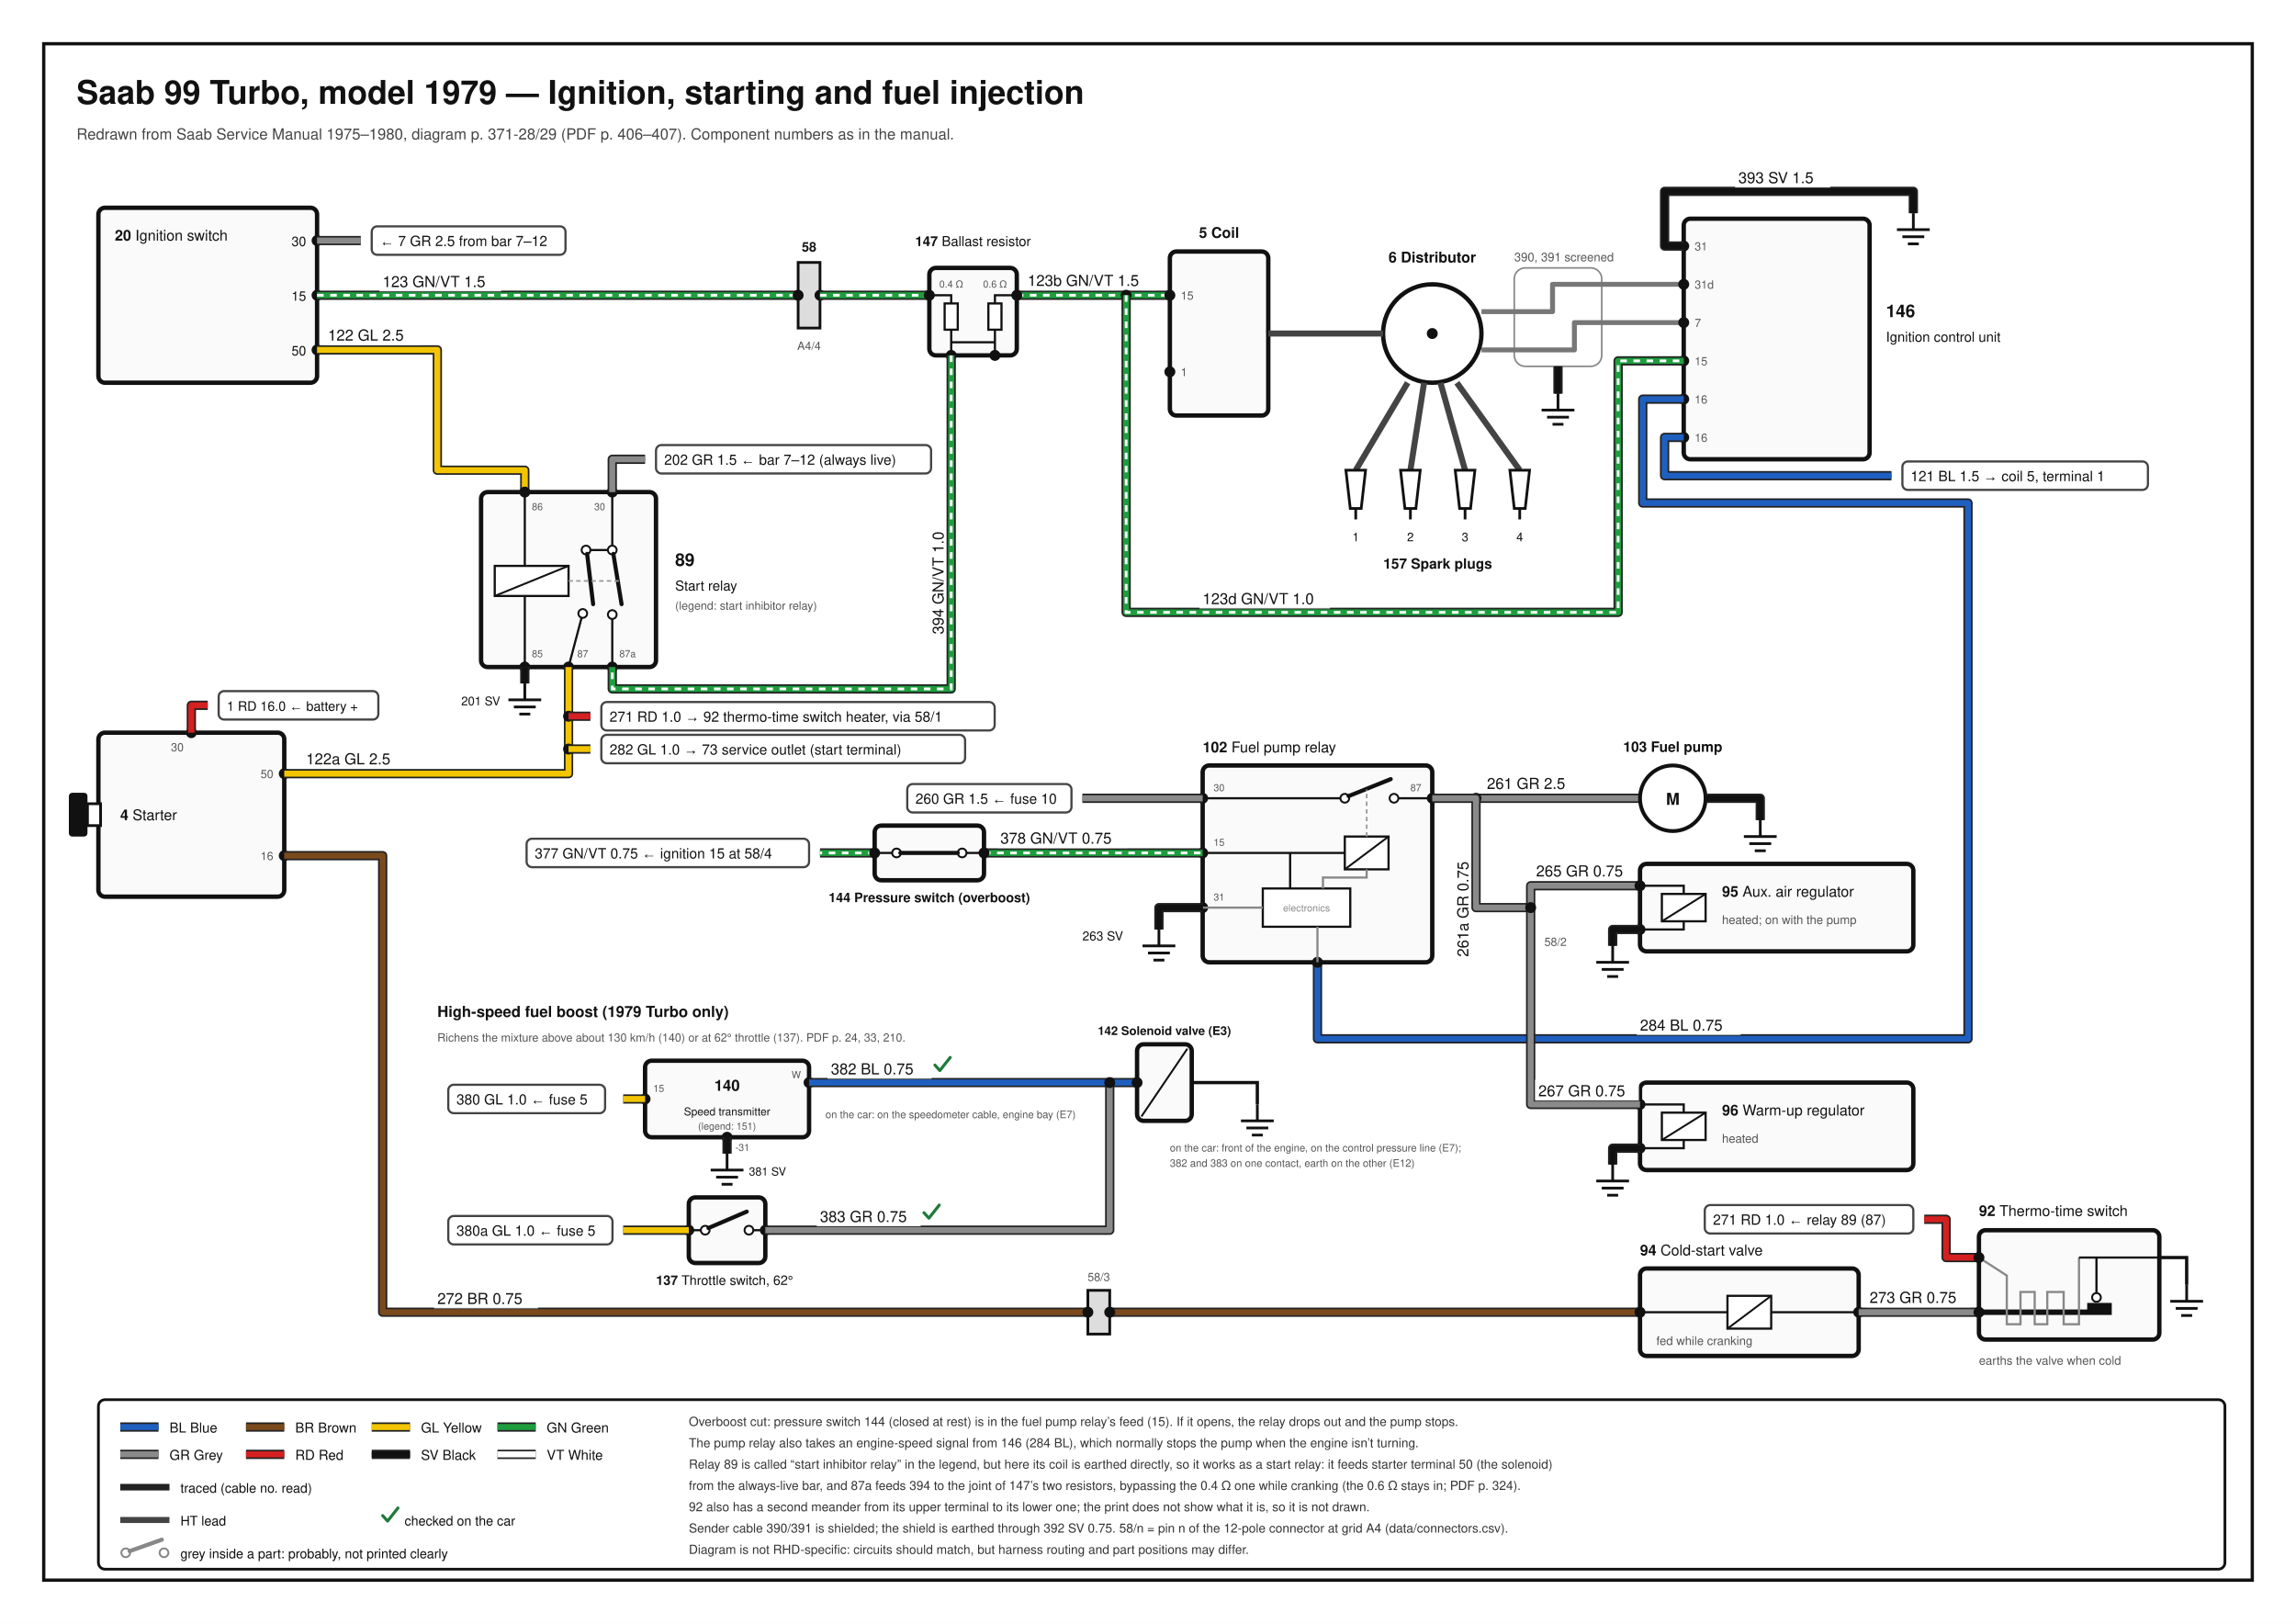
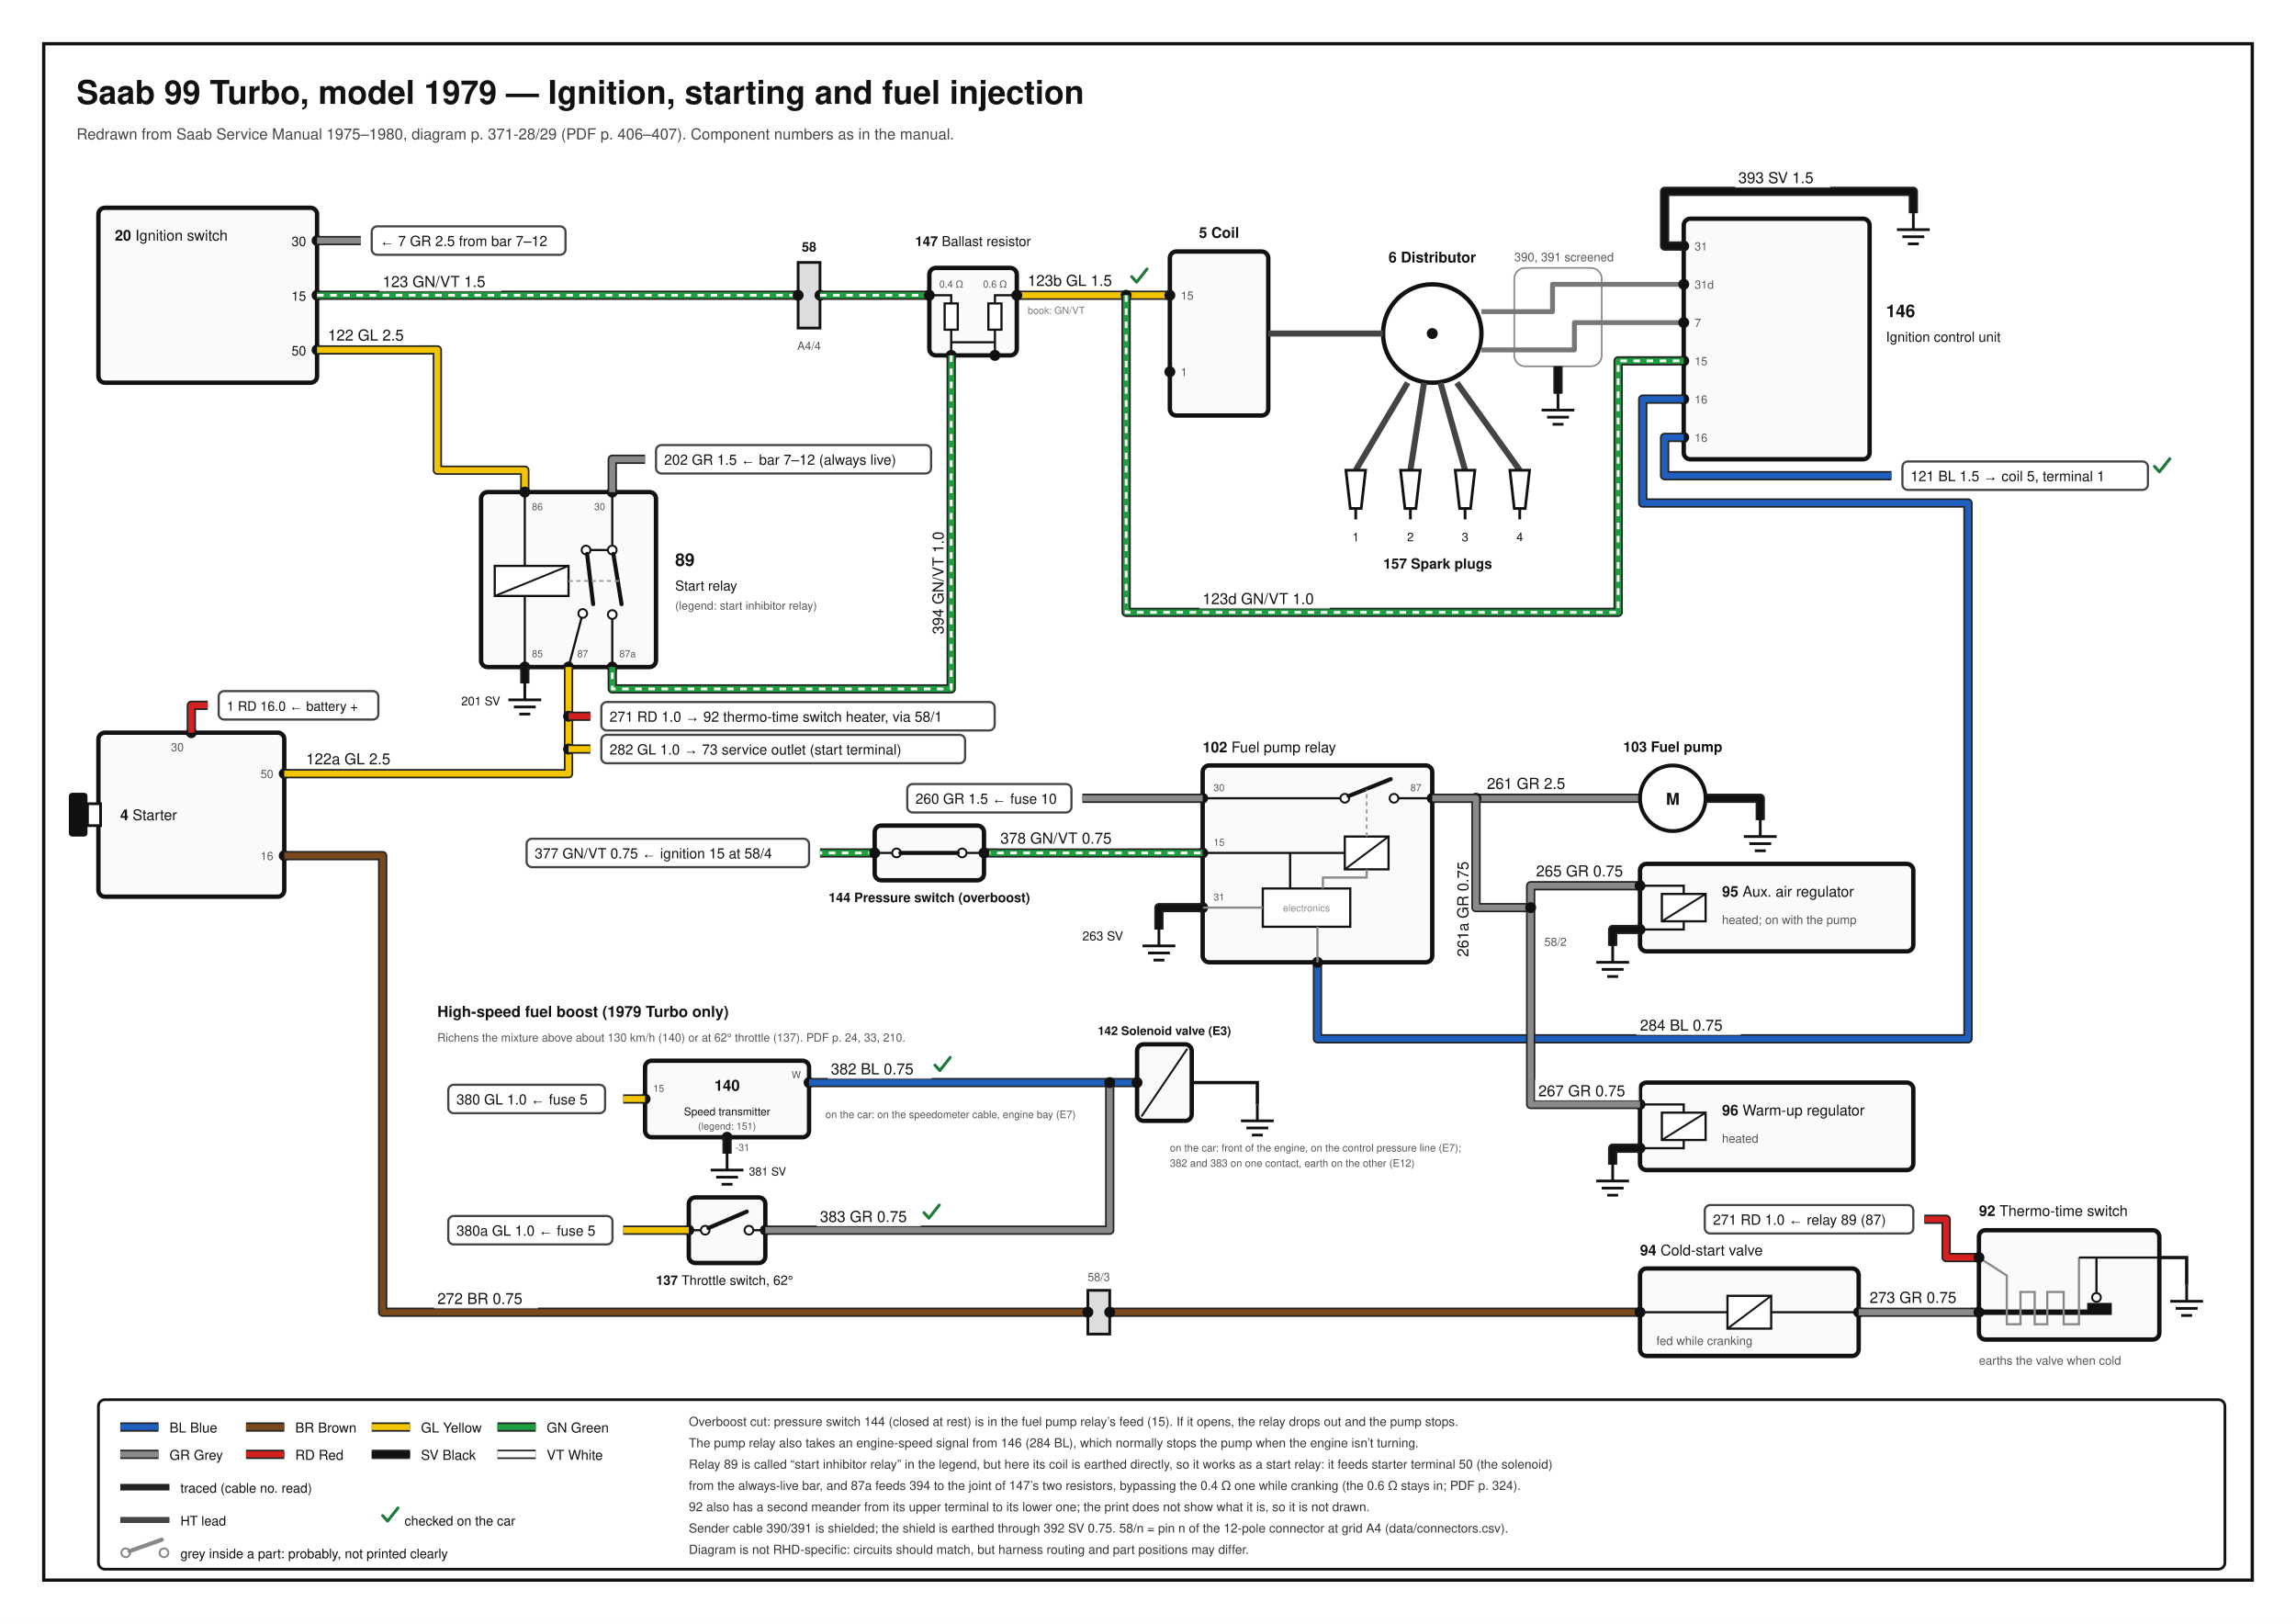
<svg xmlns="http://www.w3.org/2000/svg" width="420mm" height="297mm" viewBox="0 0 420 297" font-family="Helvetica, Arial, sans-serif">
  <rect width="420" height="297" fill="#fff" />
  <rect x="8" y="8" width="404" height="281" fill="none" stroke="#111" stroke-width=".6" />
  <text x="14" y="19" font-size="6" text-anchor="start" font-weight="bold" fill="#111">Saab 99 Turbo, model 1979 — Ignition, starting and fuel injection</text>
  <text x="14" y="25.5" font-size="2.8" text-anchor="start" font-weight="normal" fill="#444">Redrawn from Saab Service Manual 1975–1980, diagram p. 371-28/29 (PDF p. 406–407). Component numbers as in the manual.</text>
  <rect x="18" y="38" width="40" height="32" rx="1.2" fill="#fafafa" stroke="#111" stroke-width="0.8" />
  <text x="21" y="44" font-size="2.7" text-anchor="start" font-weight="normal" fill="#111">
    <tspan font-weight="bold">20</tspan> Ignition switch</text>
  <circle cx="58" cy="44" r="1.0" fill="#111" />
  <text x="56" y="45" font-size="2.4" text-anchor="end" font-weight="normal" fill="#111">30</text>
  <circle cx="58" cy="54" r="1.0" fill="#111" />
  <text x="56" y="55" font-size="2.4" text-anchor="end" font-weight="normal" fill="#111">15</text>
  <circle cx="58" cy="64" r="1.0" fill="#111" />
  <text x="56" y="65" font-size="2.4" text-anchor="end" font-weight="normal" fill="#111">50</text>
  <path d="M58,44 L66,44" fill="none" stroke="#222" stroke-width="1.7" stroke-linejoin="round" />
  <path d="M58,44 L66,44" fill="none" stroke="#8a8a8a" stroke-width="1.1" stroke-linejoin="round" />
  <rect x="68" y="41.4" width="35.448" height="5.2" rx="1" fill="#fff" stroke="#444" stroke-width=".4" />
  <text x="69.5" y="45" font-size="2.6" text-anchor="start" font-weight="normal" fill="#111">
    <tspan font-family="Arial">←</tspan> 7 GR 2.5 from bar 7–12</text>
  <path d="M58,54 L146,54" fill="none" stroke="#222" stroke-width="1.7" stroke-linejoin="round" />
  <path d="M58,54 L146,54" fill="none" stroke="#1e9e3e" stroke-width="1.1" stroke-linejoin="round" />
  <path d="M58,54 L146,54" fill="none" stroke="#ffffff" stroke-width="0.5" stroke-dasharray="1.2 1.2" />
  <rect x="69.4" y="49.5" width="22.26" height="3.8" fill="#fff" opacity=".85" />
  <text x="70" y="52.5" font-size="2.8" text-anchor="start" font-weight="normal" fill="#111">123 GN/VT 1.5</text>
  <path d="M58,64 L80,64 L80,86 L96,86 L96,90" fill="none" stroke="#222" stroke-width="1.7" stroke-linejoin="round" />
  <path d="M58,64 L80,64 L80,86 L96,86 L96,90" fill="none" stroke="#f2c500" stroke-width="1.1" stroke-linejoin="round" />
  <rect x="59.4" y="59.3" width="17.4" height="3.8" fill="#fff" opacity=".85" />
  <text x="60" y="62.3" font-size="2.8" text-anchor="start" font-weight="normal" fill="#111">122 GL 2.5</text>
  <rect x="18" y="134" width="34" height="30" rx="1.2" fill="#fafafa" stroke="#111" stroke-width="0.8" />
  <text x="22" y="150" font-size="2.7" text-anchor="start" font-weight="normal" fill="#111">
    <tspan font-weight="bold">4</tspan> Starter</text>
  <rect x="16" y="147" width="2.4" height="4" fill="#fff" stroke="#111" stroke-width=".5" />
  <rect x="12.6" y="145" width="3.4" height="8" rx=".6" fill="#111" />
  <circle cx="35" cy="134" r="1.0" fill="#111" />
  <text x="33.6" y="137.4" font-size="2.1" text-anchor="end" font-weight="normal" fill="#555">30</text>
  <circle cx="52" cy="141.5" r="1.0" fill="#111" />
  <text x="50" y="142.3" font-size="2.1" text-anchor="end" font-weight="normal" fill="#555">50</text>
  <circle cx="52" cy="156.5" r="1.0" fill="#111" />
  <text x="50" y="157.3" font-size="2.1" text-anchor="end" font-weight="normal" fill="#555">16</text>
  <path d="M35,134 L35,129 L38,129" fill="none" stroke="#222" stroke-width="1.7" stroke-linejoin="round" />
  <path d="M35,134 L35,129 L38,129" fill="none" stroke="#d42020" stroke-width="1.1" stroke-linejoin="round" />
  <rect x="40" y="126.4" width="29.208" height="5.2" rx="1" fill="#fff" stroke="#444" stroke-width=".4" />
  <text x="41.5" y="130" font-size="2.4" text-anchor="start" font-weight="normal" fill="#111">1 RD 16.0 <tspan font-family="Arial">←</tspan> battery +</text>
  <rect x="88" y="90" width="32" height="32" rx="1.2" fill="#fafafa" stroke="#111" stroke-width="0.8" />
  <text x="123.5" y="103.5" font-size="3.2" text-anchor="start" font-weight="bold" fill="#111">89</text>
  <text x="123.5" y="108" font-size="2.5" text-anchor="start" font-weight="normal" fill="#111">Start relay</text>
  <text x="123.5" y="111.5" font-size="2.1" text-anchor="start" font-weight="normal" fill="#555">(legend: start inhibitor relay)</text>
  <circle cx="96" cy="90" r="1.0" fill="#111" />
  <text x="97.3" y="93.3" font-size="1.8" text-anchor="start" font-weight="normal" fill="#555">86</text>
  <circle cx="112" cy="90" r="1.0" fill="#111" />
  <text x="110.7" y="93.3" font-size="1.8" text-anchor="end" font-weight="normal" fill="#555">30</text>
  <circle cx="96" cy="122" r="1.0" fill="#111" />
  <text x="97.3" y="120.2" font-size="1.8" text-anchor="start" font-weight="normal" fill="#555">85</text>
  <circle cx="104" cy="122" r="1.0" fill="#111" />
  <text x="105.6" y="120.2" font-size="1.8" text-anchor="start" font-weight="normal" fill="#555">87</text>
  <circle cx="112" cy="122" r="1.0" fill="#111" />
  <text x="113.3" y="120.2" font-size="1.8" text-anchor="start" font-weight="normal" fill="#555">87a</text>
  <rect x="90.5" y="103.5" width="13.5" height="5.5" fill="#fff" stroke="#111" stroke-width=".4" />
  <path d="M90.5,109 L104,103.5" stroke="#111" stroke-width=".35" />
  <path d="M96,90 L96,103.5" fill="none" stroke="#111" stroke-width=".4" />
  <path d="M96,109 L96,122" fill="none" stroke="#111" stroke-width=".4" />
  <circle cx="107.2" cy="100.6" r=".8" fill="#fff" stroke="#111" stroke-width=".35" />
  <circle cx="112" cy="100.6" r=".8" fill="#fff" stroke="#111" stroke-width=".35" />
  <path d="M112,90 L112,99.8" fill="none" stroke="#111" stroke-width=".4" />
  <path d="M108,100.6 L111.2,100.6" fill="none" stroke="#111" stroke-width=".4" />
  <circle cx="106.6" cy="112.2" r=".8" fill="#fff" stroke="#111" stroke-width=".35" />
  <circle cx="112" cy="112.4" r=".8" fill="#fff" stroke="#111" stroke-width=".35" />
  <path d="M106.39,112.97 L104,122" fill="none" stroke="#111" stroke-width=".4" />
  <path d="M112,113.2 L112,122" fill="none" stroke="#111" stroke-width=".4" />
  <path d="M107.4,101.3 L108.5,110.5" stroke="#111" stroke-width=".75" stroke-linecap="round" />
  <path d="M112.2,101.3 L113.7,110.5" stroke="#111" stroke-width=".75" stroke-linecap="round" />
  <path d="M104,106.25 L113.4,106.25" fill="none" stroke="#999" stroke-width=".3" stroke-dasharray=".8 .6" />
  <path d="M96,122 L96,125" fill="none" stroke="#222" stroke-width="1.7" stroke-linejoin="round" />
  <path d="M96,122 L96,125" fill="none" stroke="#111111" stroke-width="1.1" stroke-linejoin="round" />
  <path d="M96,125 v3 M93,128 h6 M94,129.3 h4 M95,130.6 h2" stroke="#111" stroke-width=".5" fill="none" />
  <text x="91.5" y="129" font-size="2.2" text-anchor="end" font-weight="normal" fill="#111">201 SV</text>
  <path d="M112,90 L112,84 L118,84" fill="none" stroke="#222" stroke-width="1.7" stroke-linejoin="round" />
  <path d="M112,90 L112,84 L118,84" fill="none" stroke="#8a8a8a" stroke-width="1.1" stroke-linejoin="round" />
  <rect x="120" y="81.4" width="50.32" height="5.2" rx="1" fill="#fff" stroke="#444" stroke-width=".4" />
  <text x="121.5" y="85" font-size="2.6" text-anchor="start" font-weight="normal" fill="#111">202 GR 1.5 <tspan font-family="Arial">←</tspan> bar 7–12 (always live)</text>
  <path d="M104,122 L104,141.5 L52,141.5" fill="none" stroke="#222" stroke-width="1.7" stroke-linejoin="round" />
  <path d="M104,122 L104,141.5 L52,141.5" fill="none" stroke="#f2c500" stroke-width="1.1" stroke-linejoin="round" />
  <rect x="55.4" y="136.8" width="19.02" height="3.8" fill="#fff" opacity=".85" />
  <text x="56" y="139.8" font-size="2.8" text-anchor="start" font-weight="normal" fill="#111">122a GL 2.5</text>
  <circle cx="104" cy="131" r="1.0" fill="#111" />
  <circle cx="104" cy="137" r="1.0" fill="#111" />
  <path d="M104,131 L108,131" fill="none" stroke="#222" stroke-width="1.7" stroke-linejoin="round" />
  <path d="M104,131 L108,131" fill="none" stroke="#d42020" stroke-width="1.1" stroke-linejoin="round" />
  <rect x="110" y="128.4" width="71.952" height="5.2" rx="1" fill="#fff" stroke="#444" stroke-width=".4" />
  <text x="111.5" y="132" font-size="2.6" text-anchor="start" font-weight="normal" fill="#111">271 RD 1.0 <tspan font-family="Arial">→</tspan> 92 thermo-time switch heater, via 58/1</text>
  <path d="M104,137 L108,137" fill="none" stroke="#222" stroke-width="1.7" stroke-linejoin="round" />
  <path d="M104,137 L108,137" fill="none" stroke="#f2c500" stroke-width="1.1" stroke-linejoin="round" />
  <rect x="110" y="134.4" width="66.544" height="5.2" rx="1" fill="#fff" stroke="#444" stroke-width=".4" />
  <text x="111.5" y="138" font-size="2.6" text-anchor="start" font-weight="normal" fill="#111">282 GL 1.0 <tspan font-family="Arial">→</tspan> 73 service outlet (start terminal)</text>
  <path d="M362,230 L356,230 L356,223 L352,223" fill="none" stroke="#222" stroke-width="1.7" stroke-linejoin="round" />
  <path d="M362,230 L356,230 L356,223 L352,223" fill="none" stroke="#d42020" stroke-width="1.1" stroke-linejoin="round" />
  <rect x="311.848" y="220.4" width="38.152" height="5.2" rx="1" fill="#fff" stroke="#444" stroke-width=".4" />
  <text x="313.348" y="224" font-size="2.6" text-anchor="start" font-weight="normal" fill="#111">271 RD 1.0 <tspan font-family="Arial">←</tspan> relay 89 (87)</text>
  <path d="M52,156.5 L70,156.5 L70,240 L300,240" fill="none" stroke="#222" stroke-width="1.7" stroke-linejoin="round" />
  <path d="M52,156.5 L70,156.5 L70,240 L300,240" fill="none" stroke="#7a4a1c" stroke-width="1.1" stroke-linejoin="round" />
  <rect x="79.4" y="235.5" width="19.02" height="3.8" fill="#fff" opacity=".85" />
  <text x="80" y="238.5" font-size="2.8" text-anchor="start" font-weight="normal" fill="#111">272 BR 0.75</text>
  <rect x="199" y="236" width="4" height="8" fill="#ddd" stroke="#111" stroke-width=".5" />
  <circle cx="199" cy="240" r="1.0" fill="#111" />
  <circle cx="203" cy="240" r="1.0" fill="#111" />
  <text x="201" y="234.3" font-size="2.1" text-anchor="middle" font-weight="normal" fill="#555">58/3</text>
  <rect x="146" y="48" width="4" height="12" fill="#ddd" stroke="#111" stroke-width=".5" />
  <circle cx="146" cy="54" r="1.0" fill="#111" />
  <circle cx="150" cy="54" r="1.0" fill="#111" />
  <text x="148" y="46" font-size="2.4" text-anchor="middle" font-weight="bold" fill="#111">58</text>
  <text x="148" y="64" font-size="2.1" text-anchor="middle" font-weight="normal" fill="#555">A4/4</text>
  <path d="M150,54 L170,54" fill="none" stroke="#222" stroke-width="1.7" stroke-linejoin="round" />
  <path d="M150,54 L170,54" fill="none" stroke="#1e9e3e" stroke-width="1.1" stroke-linejoin="round" />
  <path d="M150,54 L170,54" fill="none" stroke="#ffffff" stroke-width="0.5" stroke-dasharray="1.2 1.2" />
  <rect x="170" y="49" width="16" height="16" rx="1.2" fill="#fafafa" stroke="#111" stroke-width="0.8" />
  <text x="167.4" y="45" font-size="2.5" text-anchor="start" font-weight="normal" fill="#111">
    <tspan font-weight="bold">147</tspan> Ballast resistor</text>
  <circle cx="174" cy="65" r="1.0" fill="#111" />
  <rect x="172.8" y="55.5" width="2.4" height="4.8" fill="#fff" stroke="#111" stroke-width=".4" />
  <path d="M174,60.3 L174,65" fill="none" stroke="#111" stroke-width=".4" />
  <circle cx="182" cy="65" r="1.0" fill="#111" />
  <rect x="180.8" y="55.5" width="2.4" height="4.8" fill="#fff" stroke="#111" stroke-width=".4" />
  <path d="M182,60.3 L182,65" fill="none" stroke="#111" stroke-width=".4" />
  <path d="M170,54 L174,54 L174,55.5" fill="none" stroke="#111" stroke-width=".4" />
  <path d="M186,54 L182,54 L182,55.5" fill="none" stroke="#111" stroke-width=".4" />
  <path d="M174,62.6 L182,62.6" fill="none" stroke="#111" stroke-width=".4" />
  <text x="174" y="52.6" font-size="1.8" text-anchor="middle" font-weight="normal" fill="#555">0.4 Ω</text>
  <text x="182" y="52.6" font-size="1.8" text-anchor="middle" font-weight="normal" fill="#555">0.6 Ω</text>
  <path d="M186,54 L214,54" fill="none" stroke="#222" stroke-width="1.7" stroke-linejoin="round" />
-   <path d="M186,54 L214,54" fill="none" stroke="#1e9e3e" stroke-width="1.1" stroke-linejoin="round" />
-   <path d="M186,54 L214,54" fill="none" stroke="#ffffff" stroke-width="0.5" stroke-dasharray="1.2 1.2" />
-   <rect x="187.4" y="49.3" width="23.88" height="3.8" fill="#fff" opacity=".85" />
-   <text x="188" y="52.3" font-size="2.8" text-anchor="start" font-weight="normal" fill="#111">123b GN/VT 1.5</text>
+   <path d="M186,54 L214,54" fill="none" stroke="#f2c500" stroke-width="1.1" stroke-linejoin="round" />
+   <rect x="187.4" y="49.3" width="19.02" height="3.8" fill="#fff" opacity=".85" />
+   <text x="188" y="52.3" font-size="2.8" text-anchor="start" font-weight="normal" fill="#111">123b GL 1.5</text>
+   <path d="M207.02,50.6 l0.9,1.0 l1.9,-2.4" fill="none" stroke="#1e7a3a" stroke-width="0.55" stroke-linecap="round" stroke-linejoin="round" />
  <circle cx="206" cy="54" r="1.0" fill="#111" />
  <circle cx="170" cy="54" r="1.0" fill="#111" />
  <circle cx="186" cy="54" r="1.0" fill="#111" />
+   <text x="188" y="57.4" font-size="1.8" text-anchor="start" font-weight="normal" fill="#777">book: GN/VT</text>
  <path d="M174,65 L174,126 L112,126 L112,122" fill="none" stroke="#222" stroke-width="1.7" stroke-linejoin="round" />
  <path d="M174,65 L174,126 L112,126 L112,122" fill="none" stroke="#1e9e3e" stroke-width="1.1" stroke-linejoin="round" />
  <path d="M174,65 L174,126 L112,126 L112,122" fill="none" stroke="#ffffff" stroke-width="0.5" stroke-dasharray="1.2 1.2" />
  <text x="172.6" y="116" font-size="2.8" text-anchor="start" font-weight="normal" fill="#111" transform="rotate(-90 172.6 116)">394 GN/VT 1.0</text>
  <rect x="214" y="46" width="18" height="30" rx="1.2" fill="#fafafa" stroke="#111" stroke-width="0.8" />
  <text x="223" y="43.5" font-size="2.7" text-anchor="middle" font-weight="bold" fill="#111">5 Coil</text>
  <circle cx="214" cy="54" r="1.0" fill="#111" />
  <text x="216" y="54.8" font-size="2.1" text-anchor="start" font-weight="normal" fill="#555">15</text>
  <circle cx="214" cy="68" r="1.0" fill="#111" />
  <text x="216" y="68.8" font-size="2.1" text-anchor="start" font-weight="normal" fill="#555">1</text>
  <circle cx="262" cy="61" r="9" fill="#fff" stroke="#111" stroke-width=".8" />
  <circle cx="262" cy="61" r="1" fill="#111" />
  <text x="262" y="48" font-size="2.7" text-anchor="middle" font-weight="bold" fill="#111">6 Distributor</text>
  <path d="M232,61 L253,61" fill="none" stroke="#444" stroke-width="1.1" stroke-linejoin="round" />
  <path d="M257.5,70 L248,86" fill="none" stroke="#444" stroke-width="1.1" stroke-linejoin="round" />
  <path d="M246.2,86 h3.6 l-0.8,7 h-2 z" fill="#fff" stroke="#111" stroke-width=".5" />
  <path d="M248,93 v2" stroke="#111" stroke-width=".5" />
  <text x="248" y="99" font-size="2.2" text-anchor="middle" font-weight="normal" fill="#111">1</text>
  <path d="M260.5,70 L258,86" fill="none" stroke="#444" stroke-width="1.1" stroke-linejoin="round" />
  <path d="M256.2,86 h3.6 l-0.8,7 h-2 z" fill="#fff" stroke="#111" stroke-width=".5" />
  <path d="M258,93 v2" stroke="#111" stroke-width=".5" />
  <text x="258" y="99" font-size="2.2" text-anchor="middle" font-weight="normal" fill="#111">2</text>
  <path d="M263.5,70 L268,86" fill="none" stroke="#444" stroke-width="1.1" stroke-linejoin="round" />
  <path d="M266.2,86 h3.6 l-0.8,7 h-2 z" fill="#fff" stroke="#111" stroke-width=".5" />
  <path d="M268,93 v2" stroke="#111" stroke-width=".5" />
  <text x="268" y="99" font-size="2.2" text-anchor="middle" font-weight="normal" fill="#111">3</text>
  <path d="M266.5,70 L278,86" fill="none" stroke="#444" stroke-width="1.1" stroke-linejoin="round" />
  <path d="M276.2,86 h3.6 l-0.8,7 h-2 z" fill="#fff" stroke="#111" stroke-width=".5" />
  <path d="M278,93 v2" stroke="#111" stroke-width=".5" />
  <text x="278" y="99" font-size="2.2" text-anchor="middle" font-weight="normal" fill="#111">4</text>
  <text x="263" y="104" font-size="2.6" text-anchor="middle" font-weight="bold" fill="#111">157 Spark plugs</text>
  <rect x="277" y="49" width="16" height="18" rx="2" fill="none" stroke="#888" stroke-width=".3" />
  <path d="M271,57 L284,57 L284,52 L308,52" fill="none" stroke="#777" stroke-width="0.9" stroke-linejoin="round" />
  <text x="277" y="47.8" font-size="2.2" text-anchor="start" font-weight="normal" fill="#555">390, 391 screened</text>
  <path d="M271,64 L288,64 L288,59 L308,59" fill="none" stroke="#777" stroke-width="0.9" stroke-linejoin="round" />
  <path d="M285,67 L285,72" fill="none" stroke="#222" stroke-width="1.7" stroke-linejoin="round" />
  <path d="M285,67 L285,72" fill="none" stroke="#111111" stroke-width="1.1" stroke-linejoin="round" />
  <path d="M285,72 v3 M282,75 h6 M283,76.3 h4 M284,77.6 h2" stroke="#111" stroke-width=".5" fill="none" />
  <rect x="308" y="40" width="34" height="44" rx="1.2" fill="#fafafa" stroke="#111" stroke-width="0.8" />
  <text x="345" y="58" font-size="3.2" text-anchor="start" font-weight="bold" fill="#111">146</text>
  <text x="345" y="62.5" font-size="2.5" text-anchor="start" font-weight="normal" fill="#111">Ignition control unit</text>
  <circle cx="308" cy="45" r="1.0" fill="#111" />
  <text x="310" y="45.8" font-size="2.1" text-anchor="start" font-weight="normal" fill="#555">31</text>
  <circle cx="308" cy="52" r="1.0" fill="#111" />
  <text x="310" y="52.8" font-size="2.1" text-anchor="start" font-weight="normal" fill="#555">31d</text>
  <circle cx="308" cy="59" r="1.0" fill="#111" />
  <text x="310" y="59.8" font-size="2.1" text-anchor="start" font-weight="normal" fill="#555">7</text>
  <circle cx="308" cy="66" r="1.0" fill="#111" />
  <text x="310" y="66.8" font-size="2.1" text-anchor="start" font-weight="normal" fill="#555">15</text>
  <circle cx="308" cy="73" r="1.0" fill="#111" />
  <text x="310" y="73.8" font-size="2.1" text-anchor="start" font-weight="normal" fill="#555">16</text>
  <circle cx="308" cy="80" r="1.0" fill="#111" />
  <text x="310" y="80.8" font-size="2.1" text-anchor="start" font-weight="normal" fill="#555">16</text>
  <path d="M308,45 L304.5,45 L304.5,35 L350,35 L350,39" fill="none" stroke="#222" stroke-width="1.7" stroke-linejoin="round" />
  <path d="M308,45 L304.5,45 L304.5,35 L350,35 L350,39" fill="none" stroke="#111111" stroke-width="1.1" stroke-linejoin="round" />
  <rect x="317.4" y="30.5" width="17.4" height="3.8" fill="#fff" opacity=".85" />
  <text x="318" y="33.5" font-size="2.8" text-anchor="start" font-weight="normal" fill="#111">393 SV 1.5</text>
  <path d="M350,39 v3 M347,42 h6 M348,43.3 h4 M349,44.6 h2" stroke="#111" stroke-width=".5" fill="none" />
  <path d="M206,54 L206,112 L296,112 L296,66 L308,66" fill="none" stroke="#222" stroke-width="1.7" stroke-linejoin="round" />
  <path d="M206,54 L206,112 L296,112 L296,66 L308,66" fill="none" stroke="#1e9e3e" stroke-width="1.1" stroke-linejoin="round" />
  <path d="M206,54 L206,112 L296,112 L296,66 L308,66" fill="none" stroke="#ffffff" stroke-width="0.5" stroke-dasharray="1.2 1.2" />
  <rect x="219.4" y="107.5" width="23.88" height="3.8" fill="#fff" opacity=".85" />
  <text x="220" y="110.5" font-size="2.8" text-anchor="start" font-weight="normal" fill="#111">123d GN/VT 1.0</text>
  <path d="M308,80 L304.5,80 L304.5,87 L346,87" fill="none" stroke="#222" stroke-width="1.7" stroke-linejoin="round" />
  <path d="M308,80 L304.5,80 L304.5,87 L346,87" fill="none" stroke="#1f5fbf" stroke-width="1.1" stroke-linejoin="round" />
  <rect x="348" y="84.4" width="44.912" height="5.2" rx="1" fill="#fff" stroke="#444" stroke-width=".4" />
  <text x="349.5" y="88" font-size="2.6" text-anchor="start" font-weight="normal" fill="#111">121 BL 1.5 <tspan font-family="Arial">→</tspan> coil 5, terminal 1</text>
+   <path d="M394.112,85.3 l0.9,1.0 l1.9,-2.4" fill="none" stroke="#1e7a3a" stroke-width="0.55" stroke-linecap="round" stroke-linejoin="round" />
  <path d="M308,73 L300.5,73 L300.5,92 L360,92 L360,190 L241,190 L241,176" fill="none" stroke="#222" stroke-width="1.7" stroke-linejoin="round" />
  <path d="M308,73 L300.5,73 L300.5,92 L360,92 L360,190 L241,190 L241,176" fill="none" stroke="#1f5fbf" stroke-width="1.1" stroke-linejoin="round" />
  <rect x="299.4" y="185.5" width="19.02" height="3.8" fill="#fff" opacity=".85" />
  <text x="300" y="188.5" font-size="2.8" text-anchor="start" font-weight="normal" fill="#111">284 BL 0.75</text>
  <rect x="220" y="140" width="42" height="36" rx="1.2" fill="#fafafa" stroke="#111" stroke-width="0.8" />
  <text x="220" y="137.6" font-size="2.7" text-anchor="start" font-weight="normal" fill="#111">
    <tspan font-weight="bold">102</tspan> Fuel pump relay</text>
  <circle cx="220" cy="146" r="1.0" fill="#111" />
  <text x="222" y="144.7" font-size="1.8" text-anchor="start" font-weight="normal" fill="#555">30</text>
  <circle cx="220" cy="156" r="1.0" fill="#111" />
  <text x="222" y="154.7" font-size="1.8" text-anchor="start" font-weight="normal" fill="#555">15</text>
  <circle cx="220" cy="166" r="1.0" fill="#111" />
  <text x="222" y="164.7" font-size="1.8" text-anchor="start" font-weight="normal" fill="#555">31</text>
  <circle cx="262" cy="146" r="1.0" fill="#111" />
  <text x="260" y="144.7" font-size="1.8" text-anchor="end" font-weight="normal" fill="#555">87</text>
  <circle cx="241" cy="176" r="1.0" fill="#111" />
  <path d="M220,146 L245.2,146" fill="none" stroke="#111" stroke-width=".4" />
  <circle cx="246" cy="146" r=".8" fill="#fff" stroke="#111" stroke-width=".35" />
  <circle cx="255" cy="146" r=".8" fill="#fff" stroke="#111" stroke-width=".35" />
  <path d="M255.8,146 L262,146" fill="none" stroke="#111" stroke-width=".4" />
  <path d="M246.7,145.6 L254.4,142.5" stroke="#111" stroke-width=".75" stroke-linecap="round" />
  <rect x="246" y="153" width="8" height="6" fill="#fff" stroke="#111" stroke-width=".4" />
  <path d="M246,159 L254,153" stroke="#111" stroke-width=".35" />
  <path d="M220,156 L246,156" fill="none" stroke="#111" stroke-width=".4" />
  <path d="M250,153 L250,144.4" fill="none" stroke="#999" stroke-width=".3" stroke-dasharray=".8 .6" />
  <rect x="231" y="162.5" width="16" height="7" fill="#fff" stroke="#111" stroke-width=".4" />
  <text x="239.0" y="166.7" font-size="1.8" text-anchor="middle" font-weight="normal" fill="#888">electronics</text>
  <path d="M236,156 L236,162.5" fill="none" stroke="#111" stroke-width=".4" />
  <path d="M220,166 L231,166" fill="none" stroke="#888" stroke-width=".4" />
  <path d="M250,159 L250,160.5 L242,160.5 L242,162.5" fill="none" stroke="#888" stroke-width=".4" />
  <path d="M241,169.5 L241,176" fill="none" stroke="#888" stroke-width=".4" />
  <path d="M220,146 L198,146" fill="none" stroke="#222" stroke-width="1.7" stroke-linejoin="round" />
  <path d="M220,146 L198,146" fill="none" stroke="#8a8a8a" stroke-width="1.1" stroke-linejoin="round" />
  <rect x="165.96" y="143.4" width="30.04" height="5.2" rx="1" fill="#fff" stroke="#444" stroke-width=".4" />
  <text x="167.46" y="147" font-size="2.6" text-anchor="start" font-weight="normal" fill="#111">260 GR 1.5 <tspan font-family="Arial">←</tspan> fuse 10</text>
  <rect x="160" y="151" width="20" height="10" rx="1.2" fill="#fafafa" stroke="#111" stroke-width="0.8" />
  <path d="M160,156 L163.2,156" fill="none" stroke="#111" stroke-width=".4" />
  <path d="M176.8,156 L180,156" fill="none" stroke="#111" stroke-width=".4" />
  <circle cx="164" cy="156" r=".8" fill="#fff" stroke="#111" stroke-width=".35" />
  <circle cx="176" cy="156" r=".8" fill="#fff" stroke="#111" stroke-width=".35" />
  <path d="M164.7,156 L175.2,156" stroke="#111" stroke-width=".75" stroke-linecap="round" />
  <text x="170" y="165" font-size="2.4" text-anchor="middle" font-weight="bold" fill="#111">144 Pressure switch (overboost)</text>
  <path d="M180,156 L220,156" fill="none" stroke="#222" stroke-width="1.7" stroke-linejoin="round" />
  <path d="M180,156 L220,156" fill="none" stroke="#1e9e3e" stroke-width="1.1" stroke-linejoin="round" />
  <path d="M180,156 L220,156" fill="none" stroke="#ffffff" stroke-width="0.5" stroke-dasharray="1.2 1.2" />
  <rect x="182.4" y="151.3" width="23.88" height="3.8" fill="#fff" opacity=".85" />
  <text x="183" y="154.3" font-size="2.8" text-anchor="start" font-weight="normal" fill="#111">378 GN/VT 0.75</text>
  <path d="M160,156 L150,156" fill="none" stroke="#222" stroke-width="1.7" stroke-linejoin="round" />
  <path d="M160,156 L150,156" fill="none" stroke="#1e9e3e" stroke-width="1.1" stroke-linejoin="round" />
  <path d="M160,156 L150,156" fill="none" stroke="#ffffff" stroke-width="0.5" stroke-dasharray="1.2 1.2" />
  <rect x="96.328" y="153.4" width="51.672" height="5.2" rx="1" fill="#fff" stroke="#444" stroke-width=".4" />
  <text x="97.828" y="157" font-size="2.6" text-anchor="start" font-weight="normal" fill="#111">377 GN/VT 0.75 <tspan font-family="Arial">←</tspan> ignition 15 at 58/4</text>
  <circle cx="160" cy="156" r="1.0" fill="#111" />
  <circle cx="180" cy="156" r="1.0" fill="#111" />
  <path d="M220,166 L212,166 L212,170" fill="none" stroke="#222" stroke-width="1.7" stroke-linejoin="round" />
  <path d="M220,166 L212,166 L212,170" fill="none" stroke="#111111" stroke-width="1.1" stroke-linejoin="round" />
  <path d="M212,170 v3 M209,173 h6 M210,174.3 h4 M211,175.6 h2" stroke="#111" stroke-width=".5" fill="none" />
  <text x="198" y="172" font-size="2.3" text-anchor="start" font-weight="normal" fill="#111">263 SV</text>
  <path d="M270,146 L300,146" fill="none" stroke="#222" stroke-width="1.7" stroke-linejoin="round" />
  <path d="M270,146 L300,146" fill="none" stroke="#8a8a8a" stroke-width="1.1" stroke-linejoin="round" />
  <rect x="271.4" y="141.3" width="17.4" height="3.8" fill="#fff" opacity=".85" />
  <text x="272" y="144.3" font-size="2.8" text-anchor="start" font-weight="normal" fill="#111">261 GR 2.5</text>
  <circle cx="270" cy="146" r="1.0" fill="#111" />
  <circle cx="306" cy="146" r="6" fill="#fff" stroke="#111" stroke-width=".7" />
  <text x="306" y="147.2" font-size="3" text-anchor="middle" font-weight="bold" fill="#111">M</text>
  <text x="306" y="137.5" font-size="2.6" text-anchor="middle" font-weight="bold" fill="#111">103 Fuel pump</text>
  <path d="M312,146 L322,146 L322,150" fill="none" stroke="#222" stroke-width="1.7" stroke-linejoin="round" />
  <path d="M312,146 L322,146 L322,150" fill="none" stroke="#111111" stroke-width="1.1" stroke-linejoin="round" />
  <path d="M322,150 v3 M319,153 h6 M320,154.3 h4 M321,155.6 h2" stroke="#111" stroke-width=".5" fill="none" />
  <path d="M262,146 L270,146 L270,166 L280,166" fill="none" stroke="#222" stroke-width="1.7" stroke-linejoin="round" />
  <path d="M262,146 L270,146 L270,166 L280,166" fill="none" stroke="#8a8a8a" stroke-width="1.1" stroke-linejoin="round" />
  <text x="268.6" y="175" font-size="2.8" text-anchor="start" font-weight="normal" fill="#111" transform="rotate(-90 268.6 175)">261a GR 0.75</text>
  <path d="M280,166 L280,162 L300,162" fill="none" stroke="#222" stroke-width="1.7" stroke-linejoin="round" />
  <path d="M280,166 L280,162 L300,162" fill="none" stroke="#8a8a8a" stroke-width="1.1" stroke-linejoin="round" />
  <rect x="280.4" y="157.3" width="19.02" height="3.8" fill="#fff" opacity=".85" />
  <text x="281" y="160.3" font-size="2.8" text-anchor="start" font-weight="normal" fill="#111">265 GR 0.75</text>
  <rect x="300" y="158" width="50" height="16" rx="1.2" fill="#fafafa" stroke="#111" stroke-width="0.8" />
  <circle cx="300" cy="162" r="1.0" fill="#111" />
  <circle cx="300" cy="170" r="1.0" fill="#111" />
  <rect x="304" y="163.5" width="8" height="5" fill="#fff" stroke="#111" stroke-width=".4" />
  <path d="M304,168.5 L312,163.5" stroke="#111" stroke-width=".35" />
  <path d="M300,162 L308,162 L308,163.5" fill="none" stroke="#111" stroke-width=".4" />
  <path d="M300,170 L308,170 L308,168.5" fill="none" stroke="#111" stroke-width=".4" />
  <text x="315" y="164" font-size="2.7" text-anchor="start" font-weight="normal" fill="#111">
    <tspan font-weight="bold">95</tspan> Aux. air regulator</text>
  <text x="315" y="169" font-size="2.2" text-anchor="start" font-weight="normal" fill="#555">heated; on with the pump</text>
  <path d="M300,170 L295,170 L295,173" fill="none" stroke="#222" stroke-width="1.7" stroke-linejoin="round" />
  <path d="M300,170 L295,170 L295,173" fill="none" stroke="#111111" stroke-width="1.1" stroke-linejoin="round" />
  <path d="M295,173 v3 M292,176 h6 M293,177.3 h4 M294,178.6 h2" stroke="#111" stroke-width=".5" fill="none" />
  <rect x="300" y="198" width="50" height="16" rx="1.2" fill="#fafafa" stroke="#111" stroke-width="0.8" />
  <circle cx="300" cy="202" r="1.0" fill="#111" />
  <circle cx="300" cy="210" r="1.0" fill="#111" />
  <rect x="304" y="203.5" width="8" height="5" fill="#fff" stroke="#111" stroke-width=".4" />
  <path d="M304,208.5 L312,203.5" stroke="#111" stroke-width=".35" />
  <path d="M300,202 L308,202 L308,203.5" fill="none" stroke="#111" stroke-width=".4" />
  <path d="M300,210 L308,210 L308,208.5" fill="none" stroke="#111" stroke-width=".4" />
  <text x="315" y="204" font-size="2.7" text-anchor="start" font-weight="normal" fill="#111">
    <tspan font-weight="bold">96</tspan> Warm-up regulator</text>
  <text x="315" y="209" font-size="2.2" text-anchor="start" font-weight="normal" fill="#555">heated</text>
  <path d="M300,202 L280,202 L280,166" fill="none" stroke="#222" stroke-width="1.7" stroke-linejoin="round" />
  <path d="M300,202 L280,202 L280,166" fill="none" stroke="#8a8a8a" stroke-width="1.1" stroke-linejoin="round" />
  <rect x="280.8" y="197.5" width="19.02" height="3.8" fill="#fff" opacity=".85" />
  <text x="281.4" y="200.5" font-size="2.8" text-anchor="start" font-weight="normal" fill="#111">267 GR 0.75</text>
  <text x="282.5" y="173" font-size="2.1" text-anchor="start" font-weight="normal" fill="#555">58/2</text>
  <circle cx="280" cy="166" r="1.0" fill="#111" />
  <path d="M300,210 L295,210 L295,213" fill="none" stroke="#222" stroke-width="1.7" stroke-linejoin="round" />
  <path d="M300,210 L295,210 L295,213" fill="none" stroke="#111111" stroke-width="1.1" stroke-linejoin="round" />
  <path d="M295,213 v3 M292,216 h6 M293,217.3 h4 M294,218.6 h2" stroke="#111" stroke-width=".5" fill="none" />
  <rect x="300" y="232" width="40" height="16" rx="1.2" fill="#fafafa" stroke="#111" stroke-width="0.8" />
  <text x="300" y="229.6" font-size="2.7" text-anchor="start" font-weight="normal" fill="#111">
    <tspan font-weight="bold">94</tspan> Cold-start valve</text>
  <text x="303" y="246" font-size="2.2" text-anchor="start" font-weight="normal" fill="#555">fed while cranking</text>
  <rect x="316" y="237" width="8" height="6" fill="#fff" stroke="#111" stroke-width=".4" />
  <path d="M316,243 L324,237" stroke="#111" stroke-width=".35" />
  <path d="M300,240 L316,240" fill="none" stroke="#111" stroke-width=".4" />
  <path d="M324,240 L340,240" fill="none" stroke="#111" stroke-width=".4" />
  <circle cx="300" cy="240" r="1.0" fill="#111" />
  <circle cx="340" cy="240" r="1.0" fill="#111" />
  <path d="M340,240 L362,240" fill="none" stroke="#222" stroke-width="1.7" stroke-linejoin="round" />
  <path d="M340,240 L362,240" fill="none" stroke="#8a8a8a" stroke-width="1.1" stroke-linejoin="round" />
  <rect x="341.4" y="235.3" width="19.02" height="3.8" fill="#fff" opacity=".85" />
  <text x="342" y="238.3" font-size="2.8" text-anchor="start" font-weight="normal" fill="#111">273 GR 0.75</text>
  <rect x="362" y="225" width="33" height="20" rx="1.2" fill="#fafafa" stroke="#111" stroke-width="0.8" />
  <text x="362" y="222.4" font-size="2.7" text-anchor="start" font-weight="normal" fill="#111">
    <tspan font-weight="bold">92</tspan> Thermo-time switch</text>
  <text x="362" y="249.6" font-size="2.2" text-anchor="start" font-weight="normal" fill="#555">earths the valve when cold</text>
  <path d="M362,239.5 H381.8 V238.3 H386.3 V240.5 H362 Z" fill="#111" />
  <path d="M380.3,230 L380.3,242.2 L377.5,242.2 L377.5,236.3 L374.5,236.3 L374.5,242.2 L372.2,242.2 L372.2,236.3 L369.6,236.3 L369.6,242.2 L367.1,242.2 L367.1,233.3 L362,230" fill="none" stroke="#888" stroke-width=".4" />
  <path d="M395,230 L380.3,230" fill="none" stroke="#111" stroke-width=".4" />
  <path d="M383.5,230 L383.5,236.5" fill="none" stroke="#111" stroke-width=".4" />
  <circle cx="383.5" cy="237.3" r=".8" fill="#fff" stroke="#111" stroke-width=".35" />
  <circle cx="362" cy="230" r="1.0" fill="#111" />
  <circle cx="362" cy="240" r="1.0" fill="#111" />
  <path d="M395,230 h5 v5" stroke="#111" stroke-width=".6" fill="none" />
  <path d="M400,235 v3 M397,238 h6 M398,239.3 h4 M399,240.6 h2" stroke="#111" stroke-width=".5" fill="none" />
  <text x="80" y="186" font-size="2.8" text-anchor="start" font-weight="bold" fill="#111">High-speed fuel boost (1979 Turbo only)</text>
  <text x="80" y="190.5" font-size="2.1" text-anchor="start" font-weight="normal" fill="#555">Richens the mixture above about 130 km/h (140) or at 62° throttle (137). PDF p. 24, 33, 210.</text>
  <rect x="118" y="194" width="30" height="14" rx="1.2" fill="#fafafa" stroke="#111" stroke-width="0.8" />
  <text x="133" y="199.5" font-size="2.8" text-anchor="middle" font-weight="bold" fill="#111">140</text>
  <text x="133" y="204" font-size="2.0" text-anchor="middle" font-weight="normal" fill="#111">Speed transmitter</text>
  <text x="133" y="206.6" font-size="1.8" text-anchor="middle" font-weight="normal" fill="#555">(legend: 151)</text>
  <circle cx="118" cy="201" r="1.0" fill="#111" />
  <text x="119.5" y="199.7" font-size="1.8" text-anchor="start" font-weight="normal" fill="#555">15</text>
  <circle cx="148" cy="198" r="1.0" fill="#111" />
  <text x="146.5" y="197.2" font-size="1.8" text-anchor="end" font-weight="normal" fill="#555">W</text>
  <circle cx="133" cy="208" r="1.0" fill="#111" />
  <text x="134.5" y="210.5" font-size="1.8" text-anchor="start" font-weight="normal" fill="#555">-31</text>
  <path d="M114,201 L118,201" fill="none" stroke="#222" stroke-width="1.7" stroke-linejoin="round" />
  <path d="M114,201 L118,201" fill="none" stroke="#f2c500" stroke-width="1.1" stroke-linejoin="round" />
  <rect x="82" y="198.4" width="28.688" height="5.2" rx="1" fill="#fff" stroke="#444" stroke-width=".4" />
  <text x="83.5" y="202" font-size="2.6" text-anchor="start" font-weight="normal" fill="#111">380 GL 1.0 <tspan font-family="Arial">←</tspan> fuse 5</text>
  <path d="M133,208 L133,211" fill="none" stroke="#222" stroke-width="1.7" stroke-linejoin="round" />
  <path d="M133,208 L133,211" fill="none" stroke="#111111" stroke-width="1.1" stroke-linejoin="round" />
  <path d="M133,211 v3 M130,214 h6 M131,215.3 h4 M132,216.6 h2" stroke="#111" stroke-width=".5" fill="none" />
  <text x="137" y="215" font-size="2.1" text-anchor="start" font-weight="normal" fill="#111">381 SV</text>
  <path d="M148,198 L208,198" fill="none" stroke="#222" stroke-width="1.7" stroke-linejoin="round" />
  <path d="M148,198 L208,198" fill="none" stroke="#1f5fbf" stroke-width="1.1" stroke-linejoin="round" />
  <rect x="151.4" y="193.5" width="19.02" height="3.8" fill="#fff" opacity=".85" />
  <text x="152" y="196.5" font-size="2.8" text-anchor="start" font-weight="normal" fill="#111">382 BL 0.75</text>
  <path d="M171.02,194.8 l0.9,1.0 l1.9,-2.4" fill="none" stroke="#1e7a3a" stroke-width="0.55" stroke-linecap="round" stroke-linejoin="round" />
  <text x="151" y="204.5" font-size="1.9" text-anchor="start" font-weight="normal" fill="#555">on the car: on the speedometer cable, engine bay (E7)</text>
  <rect x="208" y="191" width="10" height="14" rx="1.2" fill="#fafafa" stroke="#111" stroke-width="0.8" />
  <path d="M208.8,204.2 L217.2,191.8" stroke="#111" stroke-width=".35" />
  <circle cx="208" cy="198" r="1.0" fill="#111" />
  <path d="M218,198 h12 v4" stroke="#111" stroke-width=".6" fill="none" />
  <path d="M230,202 v3 M227,205 h6 M228,206.3 h4 M229,207.6 h2" stroke="#111" stroke-width=".5" fill="none" />
  <text x="213" y="189.3" font-size="2.2" text-anchor="middle" font-weight="bold" fill="#111">142 Solenoid valve (E3)</text>
  <text x="214" y="210.6" font-size="1.9" text-anchor="start" font-weight="normal" fill="#555">on the car: front of the engine, on the control pressure line (E7);</text>
  <text x="214" y="213.4" font-size="1.9" text-anchor="start" font-weight="normal" fill="#555">382 and 383 on one contact, earth on the other (E12)</text>
  <rect x="126" y="219" width="14" height="12" rx="1.2" fill="#fafafa" stroke="#111" stroke-width="0.8" />
  <circle cx="126" cy="225" r="1.0" fill="#111" />
  <circle cx="140" cy="225" r="1.0" fill="#111" />
  <path d="M126,225 L128.2,225" fill="none" stroke="#111" stroke-width=".4" />
  <circle cx="129" cy="225" r=".8" fill="#fff" stroke="#111" stroke-width=".35" />
  <circle cx="137" cy="225" r=".8" fill="#fff" stroke="#111" stroke-width=".35" />
  <path d="M137.8,225 L140,225" fill="none" stroke="#111" stroke-width=".4" />
  <path d="M129.6,224.6 L136.6,221.6" stroke="#111" stroke-width=".75" stroke-linecap="round" />
  <text x="120" y="235" font-size="2.4" text-anchor="start" font-weight="normal" fill="#111">
    <tspan font-weight="bold">137</tspan> Throttle switch, 62°</text>
  <path d="M114,225 L126,225" fill="none" stroke="#222" stroke-width="1.7" stroke-linejoin="round" />
  <path d="M114,225 L126,225" fill="none" stroke="#f2c500" stroke-width="1.1" stroke-linejoin="round" />
  <rect x="82" y="222.4" width="30.04" height="5.2" rx="1" fill="#fff" stroke="#444" stroke-width=".4" />
  <text x="83.5" y="226" font-size="2.6" text-anchor="start" font-weight="normal" fill="#111">380a GL 1.0 <tspan font-family="Arial">←</tspan> fuse 5</text>
  <path d="M140,225 L203,225 L203,198" fill="none" stroke="#222" stroke-width="1.7" stroke-linejoin="round" />
  <path d="M140,225 L203,225 L203,198" fill="none" stroke="#8a8a8a" stroke-width="1.1" stroke-linejoin="round" />
  <rect x="149.4" y="220.5" width="19.02" height="3.8" fill="#fff" opacity=".85" />
  <text x="150" y="223.5" font-size="2.8" text-anchor="start" font-weight="normal" fill="#111">383 GR 0.75</text>
  <path d="M169.02,221.8 l0.9,1.0 l1.9,-2.4" fill="none" stroke="#1e7a3a" stroke-width="0.55" stroke-linecap="round" stroke-linejoin="round" />
  <circle cx="203" cy="198" r="1.0" fill="#111" />
  <rect x="18" y="256" width="389" height="31" rx="1.2" fill="#fff" stroke="#111" stroke-width="0.5" />
  <path d="M22,261 h7" stroke="#222" stroke-width="1.7" />
  <path d="M22,261 h7" stroke="#1f5fbf" stroke-width="1.1" />
  <text x="31" y="262" font-size="2.5" text-anchor="start" font-weight="normal" fill="#111">BL Blue</text>
  <path d="M45,261 h7" stroke="#222" stroke-width="1.7" />
  <path d="M45,261 h7" stroke="#7a4a1c" stroke-width="1.1" />
  <text x="54" y="262" font-size="2.5" text-anchor="start" font-weight="normal" fill="#111">BR Brown</text>
  <path d="M68,261 h7" stroke="#222" stroke-width="1.7" />
  <path d="M68,261 h7" stroke="#f2c500" stroke-width="1.1" />
  <text x="77" y="262" font-size="2.5" text-anchor="start" font-weight="normal" fill="#111">GL Yellow</text>
  <path d="M91,261 h7" stroke="#222" stroke-width="1.7" />
  <path d="M91,261 h7" stroke="#1e9e3e" stroke-width="1.1" />
  <text x="100" y="262" font-size="2.5" text-anchor="start" font-weight="normal" fill="#111">GN Green</text>
  <path d="M22,266 h7" stroke="#222" stroke-width="1.7" />
  <path d="M22,266 h7" stroke="#8a8a8a" stroke-width="1.1" />
  <text x="31" y="267" font-size="2.5" text-anchor="start" font-weight="normal" fill="#111">GR Grey</text>
  <path d="M45,266 h7" stroke="#222" stroke-width="1.7" />
  <path d="M45,266 h7" stroke="#d42020" stroke-width="1.1" />
  <text x="54" y="267" font-size="2.5" text-anchor="start" font-weight="normal" fill="#111">RD Red</text>
  <path d="M68,266 h7" stroke="#222" stroke-width="1.7" />
  <path d="M68,266 h7" stroke="#111111" stroke-width="1.1" />
  <text x="77" y="267" font-size="2.5" text-anchor="start" font-weight="normal" fill="#111">SV Black</text>
  <path d="M91,266 h7" stroke="#222" stroke-width="1.7" />
  <path d="M91,266 h7" stroke="#ffffff" stroke-width="1.1" />
  <text x="100" y="267" font-size="2.5" text-anchor="start" font-weight="normal" fill="#111">VT White</text>
  <path d="M22,272 h9" stroke="#222" stroke-width="1.2" />
  <text x="33" y="273" font-size="2.4" text-anchor="start" font-weight="normal" fill="#111">traced (cable no. read)</text>
  <path d="M22,278 L31,278" fill="none" stroke="#444" stroke-width="1.1" stroke-linejoin="round" />
  <text x="33" y="279" font-size="2.4" text-anchor="start" font-weight="normal" fill="#111">HT lead</text>
  <path d="M70,277.2 l0.9,1.0 l1.9,-2.4" fill="none" stroke="#1e7a3a" stroke-width="0.55" stroke-linecap="round" stroke-linejoin="round" />
  <text x="74" y="279" font-size="2.4" text-anchor="start" font-weight="normal" fill="#111">checked on the car</text>
  <circle cx="23" cy="284" r=".8" fill="#fff" stroke="#888" stroke-width=".35" />
  <circle cx="30" cy="284" r=".8" fill="#fff" stroke="#888" stroke-width=".35" />
  <path d="M23.7,283.7 L29.6,281.6" stroke="#888" stroke-width=".75" stroke-linecap="round" />
  <text x="33" y="285" font-size="2.4" text-anchor="start" font-weight="normal" fill="#111">grey inside a part: probably, not printed clearly</text>
  <text x="126" y="260.8" font-size="2.3" text-anchor="start" font-weight="normal" fill="#333">Overboost cut: pressure switch 144 (closed at rest) is in the fuel pump relay’s feed (15). If it opens, the relay drops out and the pump stops.</text>
  <text x="126" y="264.7" font-size="2.3" text-anchor="start" font-weight="normal" fill="#333">The pump relay also takes an engine-speed signal from 146 (284 BL), which normally stops the pump when the engine isn’t turning.</text>
  <text x="126" y="268.6" font-size="2.3" text-anchor="start" font-weight="normal" fill="#333">Relay 89 is called “start inhibitor relay” in the legend, but here its coil is earthed directly, so it works as a start relay: it feeds starter terminal 50 (the solenoid)</text>
  <text x="126" y="272.5" font-size="2.3" text-anchor="start" font-weight="normal" fill="#333">from the always-live bar, and 87a feeds 394 to the joint of 147’s two resistors, bypassing the 0.4 Ω one while cranking (the 0.6 Ω stays in; PDF p. 324).</text>
  <text x="126" y="276.4" font-size="2.3" text-anchor="start" font-weight="normal" fill="#333">92 also has a second meander from its upper terminal to its lower one; the print does not show what it is, so it is not drawn.</text>
  <text x="126" y="280.3" font-size="2.3" text-anchor="start" font-weight="normal" fill="#333">Sender cable 390/391 is shielded; the shield is earthed through 392 SV 0.75. 58/n = pin n of the 12-pole connector at grid A4 (data/connectors.csv).</text>
  <text x="126" y="284.2" font-size="2.3" text-anchor="start" font-weight="normal" fill="#333">Diagram is not RHD-specific: circuits should match, but harness routing and part positions may differ.</text>
</svg>
